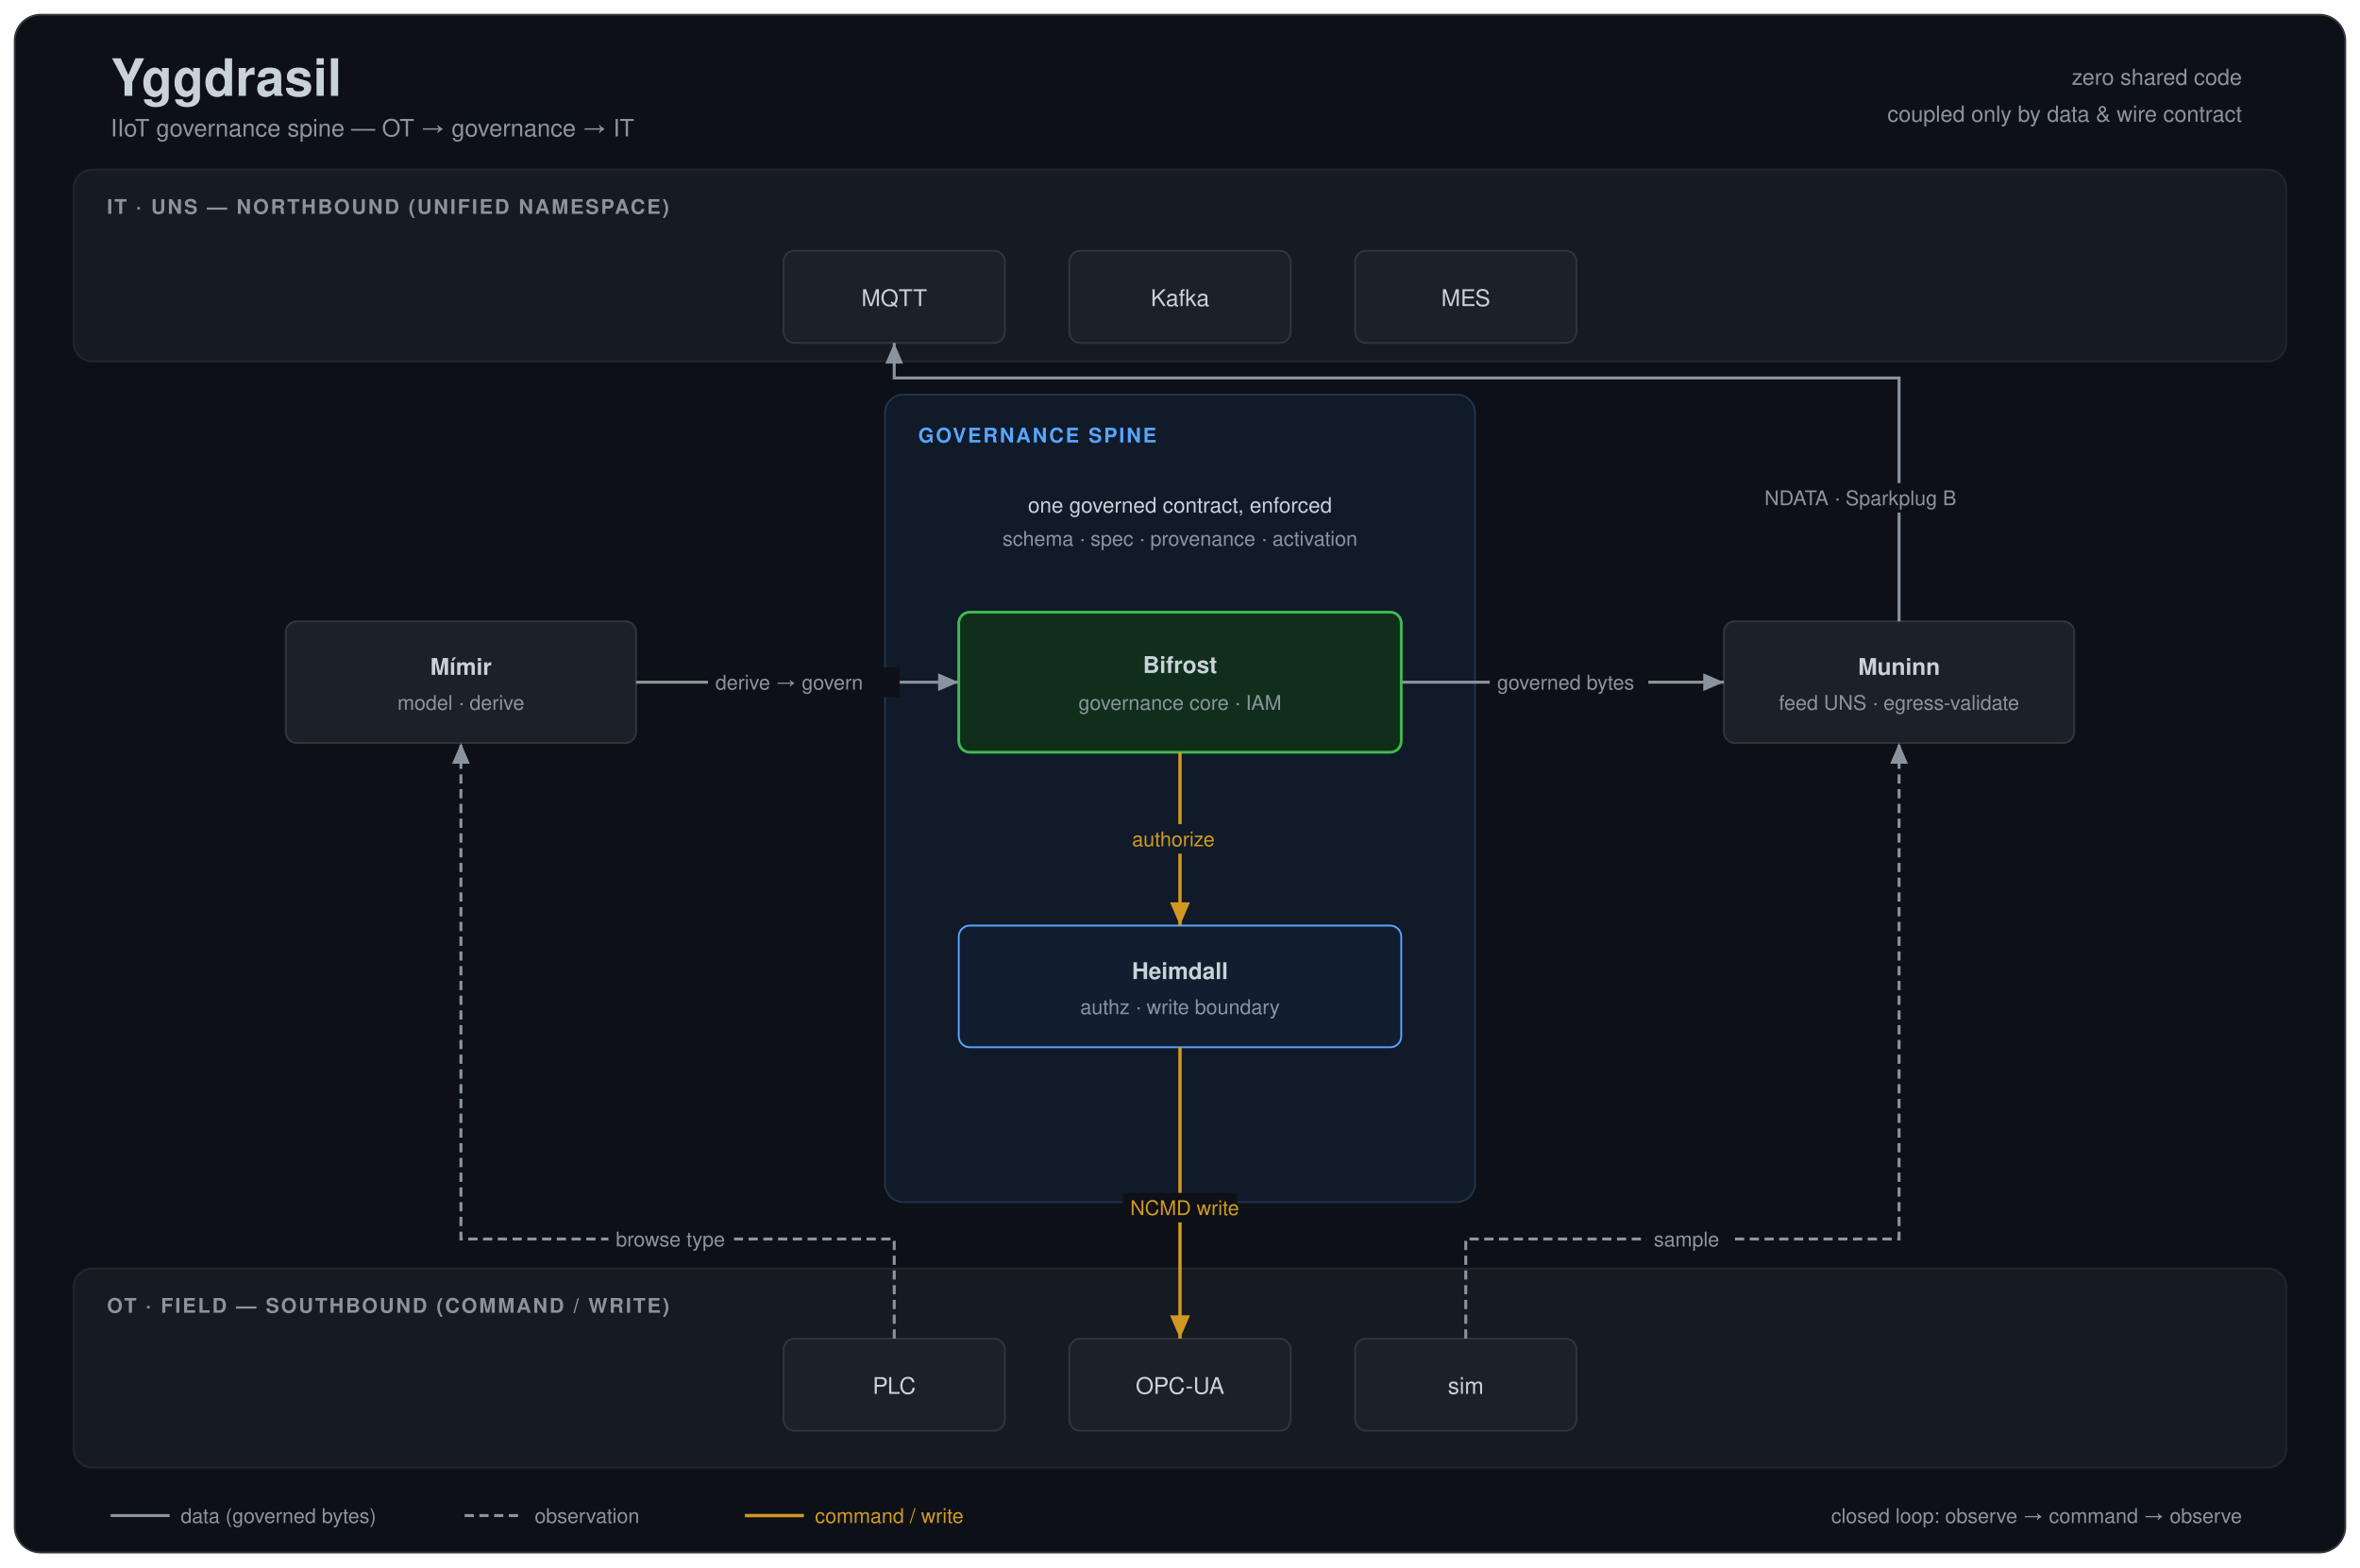
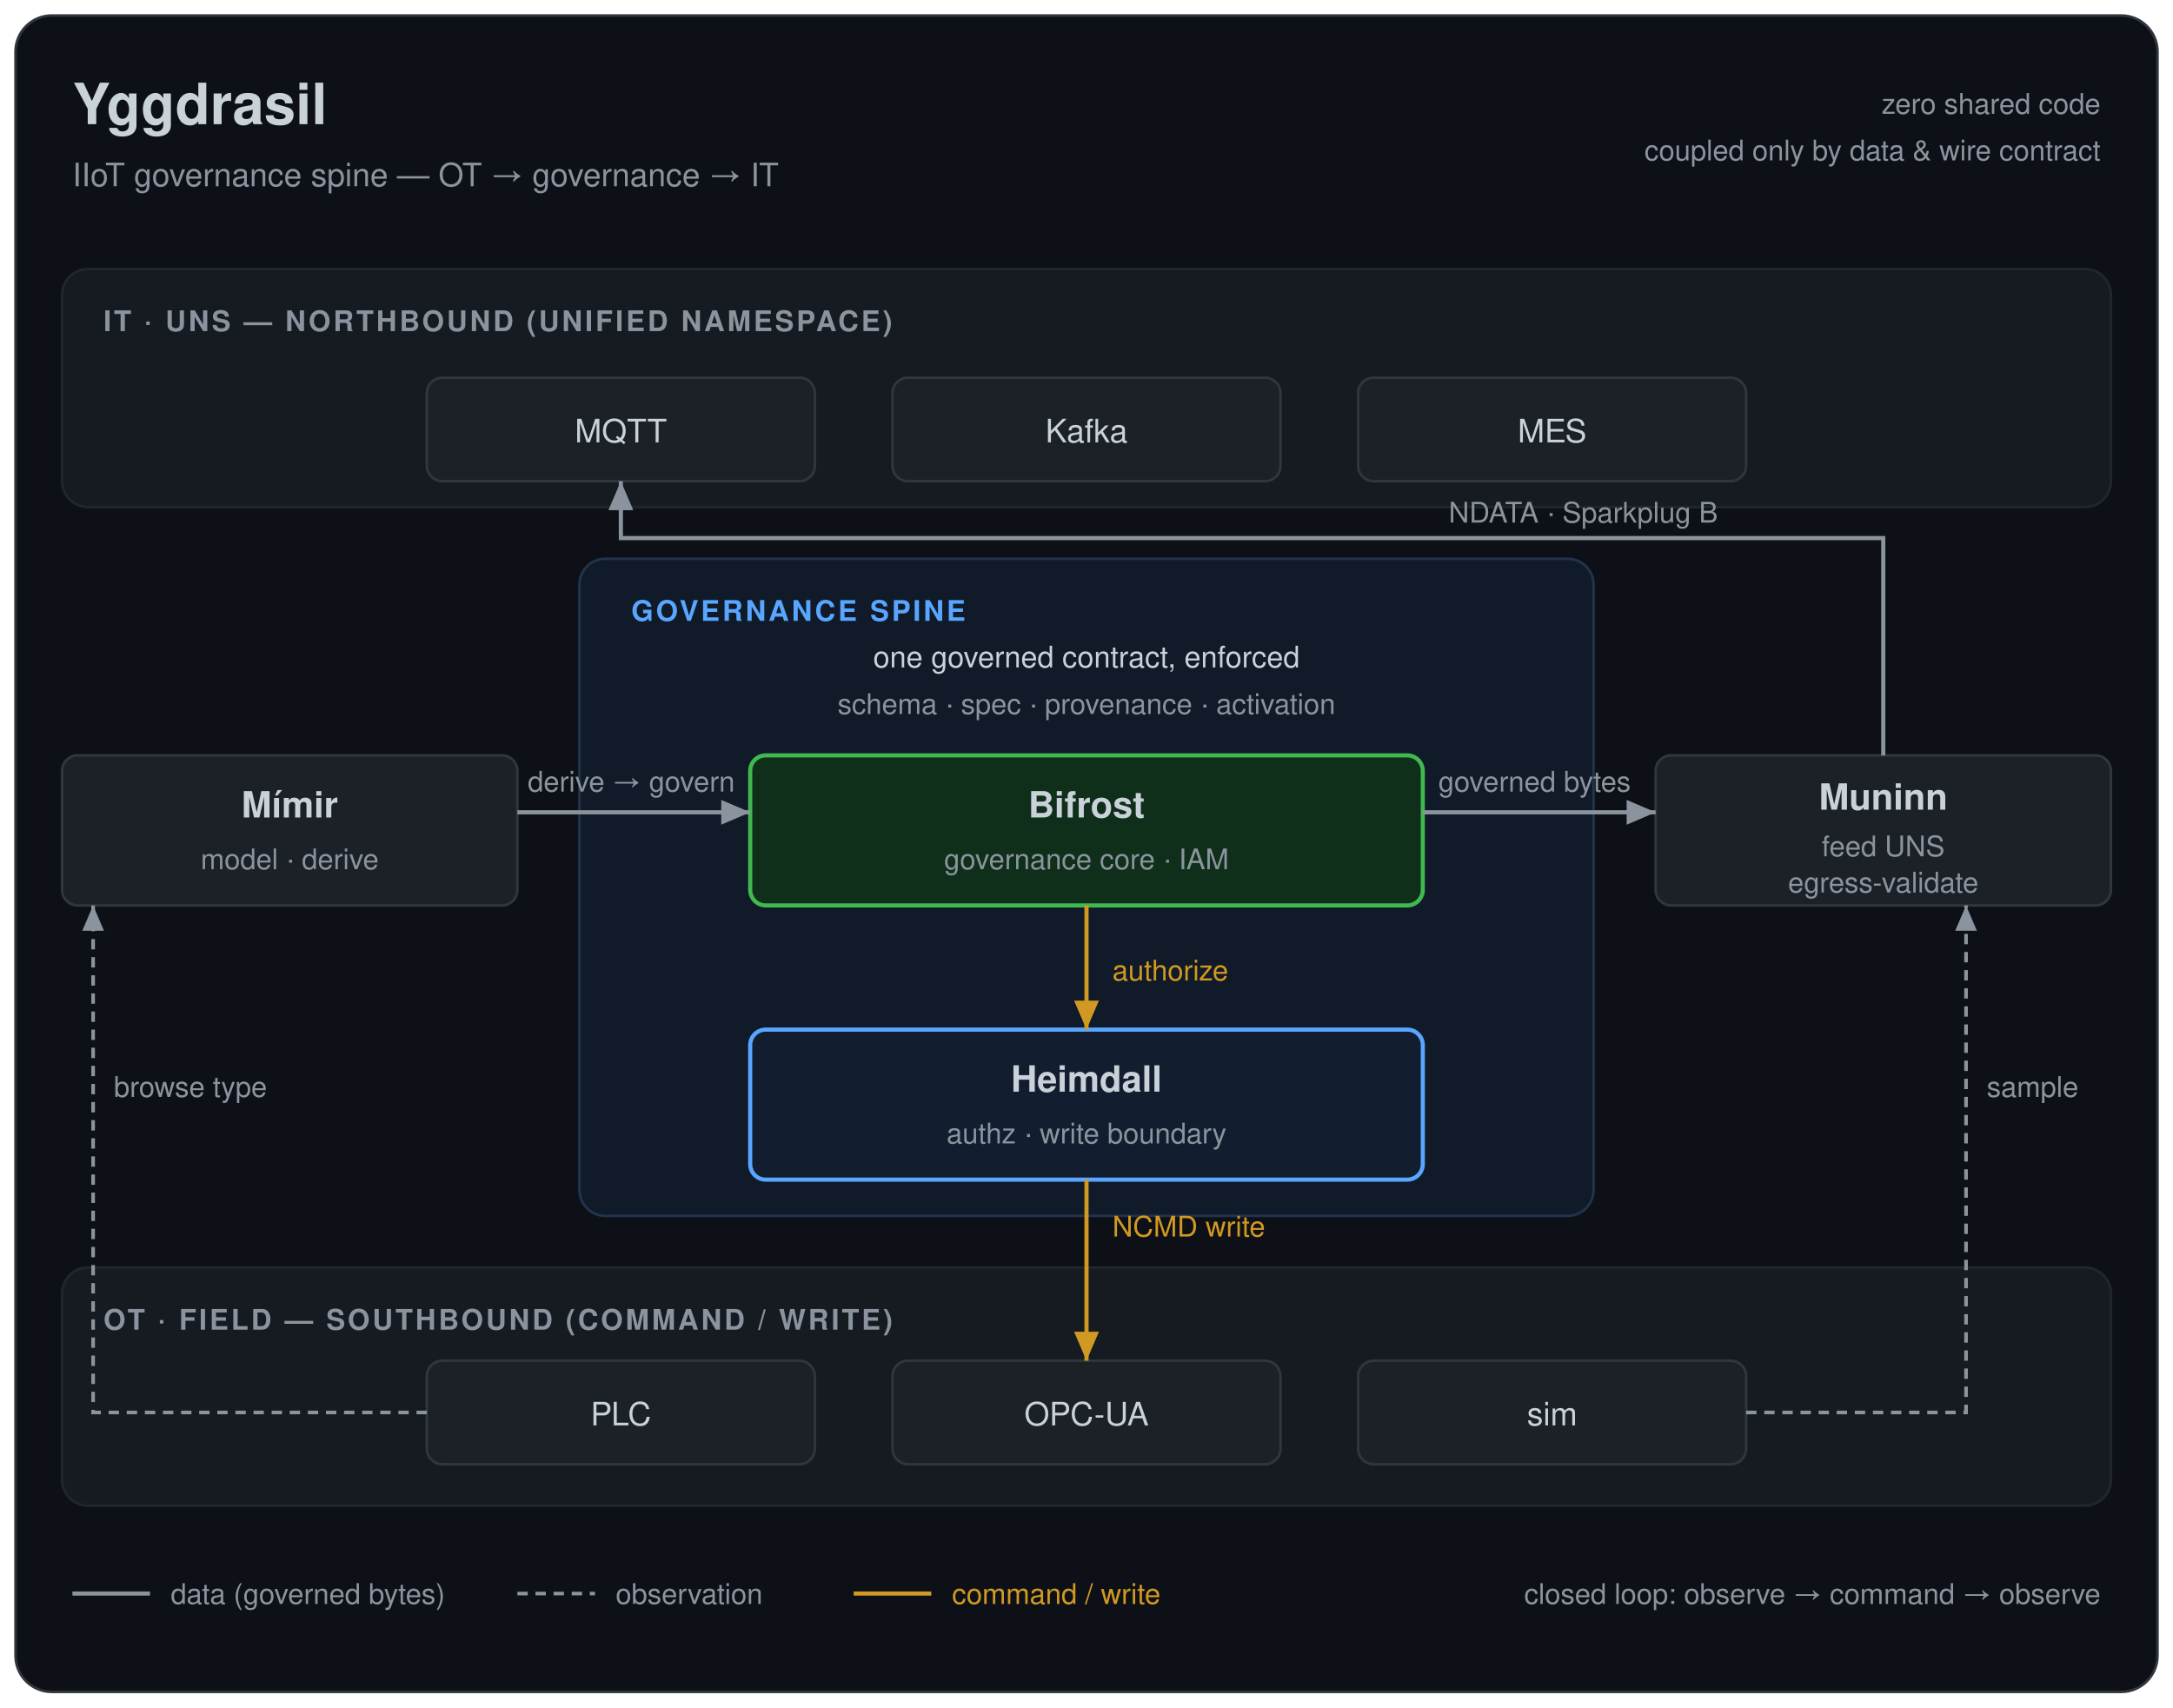
- <svg xmlns="http://www.w3.org/2000/svg" width="1280" height="850" viewBox="0 0 1280 850" font-family="-apple-system,Segoe UI,Helvetica,Arial,sans-serif">
+ <svg xmlns="http://www.w3.org/2000/svg" width="840" height="660" viewBox="0 0 840 660" font-family="-apple-system,Segoe UI,Helvetica,Arial,sans-serif">
  <defs>
    <marker id="ah-grey" markerWidth="9" markerHeight="9" refX="7" refY="3" orient="auto">
      <path d="M0,0 L7,3 L0,6 Z" fill="#8b949e" />
    </marker>
    <marker id="ah-amber" markerWidth="9" markerHeight="9" refX="7" refY="3" orient="auto">
      <path d="M0,0 L7,3 L0,6 Z" fill="#d29922" />
    </marker>
+     <marker id="ah-obs" markerWidth="9" markerHeight="9" refX="7" refY="3" orient="auto">
+       <path d="M0,0 L7,3 L0,6 Z" fill="#8b949e" />
+     </marker>
  </defs>
-   <rect x="8" y="8" width="1264" height="834" rx="14" fill="#0d1117" stroke="#30363d" />
-   <text x="60" y="52" font-size="28" font-weight="700" fill="#c9d1d9">Yggdrasil</text>
-   <text x="60" y="74" font-size="13" fill="#8b949e">IIoT governance spine — OT → governance → IT</text>
-   <text x="1216" y="46" text-anchor="end" font-size="12" fill="#8b949e">zero shared code</text>
-   <text x="1216" y="66" text-anchor="end" font-size="12" fill="#8b949e">coupled only by data &amp; wire contract</text>
-   <rect x="40" y="92" width="1200" height="104" rx="10" fill="#161b22" stroke="#21262d" />
-   <text x="58" y="116" font-size="11" font-weight="700" letter-spacing="1" fill="#8b949e">IT · UNS — NORTHBOUND (UNIFIED NAMESPACE)</text>
-   <rect x="425" y="136" width="120" height="50" rx="6" fill="#1c2128" stroke="#30363d" />
-   <text x="485" y="166" text-anchor="middle" font-size="12.5" fill="#c9d1d9">MQTT</text>
-   <rect x="580" y="136" width="120" height="50" rx="6" fill="#1c2128" stroke="#30363d" />
-   <text x="640" y="166" text-anchor="middle" font-size="12.5" fill="#c9d1d9">Kafka</text>
-   <rect x="735" y="136" width="120" height="50" rx="6" fill="#1c2128" stroke="#30363d" />
-   <text x="795" y="166" text-anchor="middle" font-size="12.5" fill="#c9d1d9">MES</text>
-   <rect x="480" y="214" width="320" height="438" rx="10" fill="#101a28" stroke="#22334d" />
-   <text x="498" y="240" font-size="11" font-weight="700" letter-spacing="1" fill="#58a6ff">GOVERNANCE SPINE</text>
-   <text x="640" y="278" text-anchor="middle" font-size="11.5" fill="#c9d1d9">one governed contract, enforced</text>
-   <text x="640" y="296" text-anchor="middle" font-size="11" fill="#8b949e">schema · spec · provenance · activation</text>
-   <rect x="520" y="332" width="240" height="76" rx="6" fill="#0f2f1a" stroke="#3fb950" stroke-width="1.5" />
-   <text x="640" y="365" text-anchor="middle" font-size="12.5" font-weight="600" fill="#c9d1d9">Bifrost</text>
-   <text x="640" y="385" text-anchor="middle" font-size="11" fill="#8b949e">governance core · IAM</text>
-   <rect x="520" y="502" width="240" height="66" rx="6" fill="#121d2f" stroke="#58a6ff" />
-   <text x="640" y="531" text-anchor="middle" font-size="12.5" font-weight="600" fill="#c9d1d9">Heimdall</text>
-   <text x="640" y="550" text-anchor="middle" font-size="11" fill="#8b949e">authz · write boundary</text>
-   <rect x="155" y="337" width="190" height="66" rx="6" fill="#1c2128" stroke="#30363d" />
-   <text x="250" y="366" text-anchor="middle" font-size="12.5" font-weight="600" fill="#c9d1d9">Mímir</text>
-   <text x="250" y="385" text-anchor="middle" font-size="11" fill="#8b949e">model · derive</text>
-   <rect x="935" y="337" width="190" height="66" rx="6" fill="#1c2128" stroke="#30363d" />
-   <text x="1030" y="366" text-anchor="middle" font-size="12.5" font-weight="600" fill="#c9d1d9">Muninn</text>
-   <text x="1030" y="385" text-anchor="middle" font-size="11" fill="#8b949e">feed UNS · egress-validate</text>
-   <rect x="40" y="688" width="1200" height="108" rx="10" fill="#161b22" stroke="#21262d" />
-   <text x="58" y="712" font-size="11" font-weight="700" letter-spacing="1" fill="#8b949e">OT · FIELD — SOUTHBOUND (COMMAND / WRITE)</text>
-   <rect x="425" y="726" width="120" height="50" rx="6" fill="#1c2128" stroke="#30363d" />
-   <text x="485" y="756" text-anchor="middle" font-size="12.5" fill="#c9d1d9">PLC</text>
-   <rect x="580" y="726" width="120" height="50" rx="6" fill="#1c2128" stroke="#30363d" />
-   <text x="640" y="756" text-anchor="middle" font-size="12.5" fill="#c9d1d9">OPC-UA</text>
-   <rect x="735" y="726" width="120" height="50" rx="6" fill="#1c2128" stroke="#30363d" />
-   <text x="795" y="756" text-anchor="middle" font-size="12.5" fill="#c9d1d9">sim</text>
-   <polyline points="345,370 520,370" fill="none" stroke="#8b949e" stroke-width="1.6" marker-end="url(#ah-grey)" />
-   <g>
-     <rect x="384" y="362" width="104" height="16" fill="#0d1117" />
-     <text x="388" y="374" font-size="11" fill="#8b949e">derive → govern</text>
-   </g>
-   <polyline points="760,370 935,370" fill="none" stroke="#8b949e" stroke-width="1.6" marker-end="url(#ah-grey)" />
-   <g>
-     <rect x="808" y="362" width="86" height="16" fill="#0d1117" />
-     <text x="812" y="374" font-size="11" fill="#8b949e">governed bytes</text>
-   </g>
-   <polyline points="1030,337 1030,205 485,205 485,186" fill="none" stroke="#8b949e" stroke-width="1.6" marker-end="url(#ah-grey)" />
-   <g>
-     <rect x="953" y="262" width="154" height="16" fill="#0d1117" />
-     <text x="957" y="274" font-size="11" fill="#8b949e">NDATA · Sparkplug B</text>
-   </g>
-   <polyline points="485,726 485,672 250,672 250,403" fill="none" stroke="#8b949e" stroke-width="1.6" stroke-dasharray="5 3" marker-end="url(#ah-grey)" />
-   <g>
-     <rect x="330" y="664" width="68" height="16" fill="#0d1117" />
-     <text x="334" y="676" font-size="11" fill="#8b949e">browse type</text>
-   </g>
-   <polyline points="795,726 795,672 1030,672 1030,403" fill="none" stroke="#8b949e" stroke-width="1.6" stroke-dasharray="5 3" marker-end="url(#ah-grey)" />
-   <g>
-     <rect x="893" y="664" width="46" height="16" fill="#0d1117" />
-     <text x="897" y="676" font-size="11" fill="#8b949e">sample</text>
-   </g>
-   <polyline points="640,408 640,502" fill="none" stroke="#d29922" stroke-width="1.8" marker-end="url(#ah-amber)" />
-   <g>
-     <rect x="610" y="447" width="60" height="16" fill="#101a28" />
-     <text x="614" y="459" font-size="11" fill="#d29922">authorize</text>
-   </g>
-   <polyline points="640,568 640,726" fill="none" stroke="#d29922" stroke-width="1.8" marker-end="url(#ah-amber)" />
-   <g>
-     <rect x="609" y="647" width="62" height="16" fill="#0d1117" />
-     <text x="613" y="659" font-size="11" fill="#d29922">NCMD write</text>
-   </g>
-   <line x1="60" y1="822" x2="92" y2="822" stroke="#8b949e" stroke-width="1.6" />
-   <text x="98" y="826" font-size="11" fill="#8b949e">data (governed bytes)</text>
-   <line x1="252" y1="822" x2="284" y2="822" stroke="#8b949e" stroke-width="1.6" stroke-dasharray="5 3" />
-   <text x="290" y="826" font-size="11" fill="#8b949e">observation</text>
-   <line x1="404" y1="822" x2="436" y2="822" stroke="#d29922" stroke-width="1.8" />
-   <text x="442" y="826" font-size="11" fill="#d29922">command / write</text>
-   <text x="1216" y="826" text-anchor="end" font-size="11" fill="#8b949e">closed loop: observe → command → observe</text>
+   <rect x="6" y="6" width="828" height="648" rx="14" fill="#0d1117" stroke="#30363d" />
+   <text x="28" y="48" font-size="22" font-weight="700" fill="#c9d1d9">Yggdrasil</text>
+   <text x="28" y="72" font-size="12.5" fill="#8b949e">IIoT governance spine — OT → governance → IT</text>
+   <text x="812" y="44" font-size="11" fill="#8b949e" text-anchor="end">zero shared code</text>
+   <text x="812" y="62" font-size="11" fill="#8b949e" text-anchor="end">coupled only by data &amp; wire contract</text>
+   <rect x="24" y="104" width="792" height="92" rx="10" fill="#161b22" stroke="#21262d" />
+   <text x="40" y="128" font-size="11" font-weight="700" fill="#8b949e" letter-spacing="1">IT · UNS — NORTHBOUND (UNIFIED NAMESPACE)</text>
+   <rect x="165" y="146" width="150" height="40" rx="6" fill="#1c2128" stroke="#30363d" />
+   <text x="240" y="171" font-size="12.5" fill="#c9d1d9" text-anchor="middle">MQTT</text>
+   <rect x="345" y="146" width="150" height="40" rx="6" fill="#1c2128" stroke="#30363d" />
+   <text x="420" y="171" font-size="12.5" fill="#c9d1d9" text-anchor="middle">Kafka</text>
+   <rect x="525" y="146" width="150" height="40" rx="6" fill="#1c2128" stroke="#30363d" />
+   <text x="600" y="171" font-size="12.5" fill="#c9d1d9" text-anchor="middle">MES</text>
+   <rect x="224" y="216" width="392" height="254" rx="10" fill="#101a28" stroke="#22334d" />
+   <text x="244" y="240" font-size="11" font-weight="700" fill="#58a6ff" letter-spacing="1">GOVERNANCE SPINE</text>
+   <text x="420" y="258" font-size="11.5" fill="#c9d1d9" text-anchor="middle">one governed contract, enforced</text>
+   <text x="420" y="276" font-size="11" fill="#8b949e" text-anchor="middle">schema · spec · provenance · activation</text>
+   <rect x="290" y="292" width="260" height="58" rx="6" fill="#0f2f1a" stroke="#3fb950" stroke-width="1.6" />
+   <text x="420" y="316" font-size="14" font-weight="600" fill="#c9d1d9" text-anchor="middle">Bifrost</text>
+   <text x="420" y="336" font-size="11" fill="#8b949e" text-anchor="middle">governance core · IAM</text>
+   <rect x="290" y="398" width="260" height="58" rx="6" fill="#121d2f" stroke="#58a6ff" stroke-width="1.6" />
+   <text x="420" y="422" font-size="14" font-weight="600" fill="#c9d1d9" text-anchor="middle">Heimdall</text>
+   <text x="420" y="442" font-size="11" fill="#8b949e" text-anchor="middle">authz · write boundary</text>
+   <rect x="24" y="292" width="176" height="58" rx="6" fill="#1c2128" stroke="#30363d" />
+   <text x="112" y="316" font-size="14" font-weight="600" fill="#c9d1d9" text-anchor="middle">Mímir</text>
+   <text x="112" y="336" font-size="11" fill="#8b949e" text-anchor="middle">model · derive</text>
+   <rect x="640" y="292" width="176" height="58" rx="6" fill="#1c2128" stroke="#30363d" />
+   <text x="728" y="313" font-size="14" font-weight="600" fill="#c9d1d9" text-anchor="middle">Muninn</text>
+   <text x="728" y="331" font-size="11" fill="#8b949e" text-anchor="middle">feed UNS</text>
+   <text x="728" y="345" font-size="11" fill="#8b949e" text-anchor="middle">egress-validate</text>
+   <polyline points="200,314 290,314" fill="none" stroke="#8b949e" stroke-width="1.6" marker-end="url(#ah-grey)" />
+   <text x="204" y="306" font-size="11" fill="#8b949e">derive → govern</text>
+   <polyline points="550,314 640,314" fill="none" stroke="#8b949e" stroke-width="1.6" marker-end="url(#ah-grey)" />
+   <text x="556" y="306" font-size="11" fill="#8b949e">governed bytes</text>
+   <polyline points="728,292 728,208 240,208 240,186" fill="none" stroke="#8b949e" stroke-width="1.6" marker-end="url(#ah-grey)" />
+   <text x="560" y="202" font-size="11" fill="#8b949e">NDATA · Sparkplug B</text>
+   <polyline points="420,350 420,398" fill="none" stroke="#d29922" stroke-width="1.6" marker-end="url(#ah-amber)" />
+   <text x="430" y="379" font-size="11" fill="#d29922">authorize</text>
+   <rect x="24" y="490" width="792" height="92" rx="10" fill="#161b22" stroke="#21262d" />
+   <text x="40" y="514" font-size="11" font-weight="700" fill="#8b949e" letter-spacing="1">OT · FIELD — SOUTHBOUND (COMMAND / WRITE)</text>
+   <rect x="165" y="526" width="150" height="40" rx="6" fill="#1c2128" stroke="#30363d" />
+   <text x="240" y="551" font-size="12.5" fill="#c9d1d9" text-anchor="middle">PLC</text>
+   <rect x="345" y="526" width="150" height="40" rx="6" fill="#1c2128" stroke="#30363d" />
+   <text x="420" y="551" font-size="12.5" fill="#c9d1d9" text-anchor="middle">OPC-UA</text>
+   <rect x="525" y="526" width="150" height="40" rx="6" fill="#1c2128" stroke="#30363d" />
+   <text x="600" y="551" font-size="12.5" fill="#c9d1d9" text-anchor="middle">sim</text>
+   <polyline points="420,456 420,526" fill="none" stroke="#d29922" stroke-width="1.6" marker-end="url(#ah-amber)" />
+   <text x="430" y="478" font-size="11" fill="#d29922">NCMD write</text>
+   <polyline points="165,546 36,546 36,350" fill="none" stroke="#8b949e" stroke-width="1.4" stroke-dasharray="4 3" marker-end="url(#ah-obs)" />
+   <text x="44" y="424" font-size="11" fill="#8b949e">browse type</text>
+   <polyline points="675,546 760,546 760,350" fill="none" stroke="#8b949e" stroke-width="1.4" stroke-dasharray="4 3" marker-end="url(#ah-obs)" />
+   <text x="768" y="424" font-size="11" fill="#8b949e">sample</text>
+   <polyline points="28,616 58,616" fill="none" stroke="#8b949e" stroke-width="1.6" />
+   <text x="66" y="620" font-size="11" fill="#8b949e">data (governed bytes)</text>
+   <polyline points="200,616 230,616" fill="none" stroke="#8b949e" stroke-width="1.4" stroke-dasharray="4 3" />
+   <text x="238" y="620" font-size="11" fill="#8b949e">observation</text>
+   <polyline points="330,616 360,616" fill="none" stroke="#d29922" stroke-width="1.6" />
+   <text x="368" y="620" font-size="11" fill="#d29922">command / write</text>
+   <text x="812" y="620" font-size="11" fill="#8b949e" text-anchor="end">closed loop: observe → command → observe</text>
</svg>
